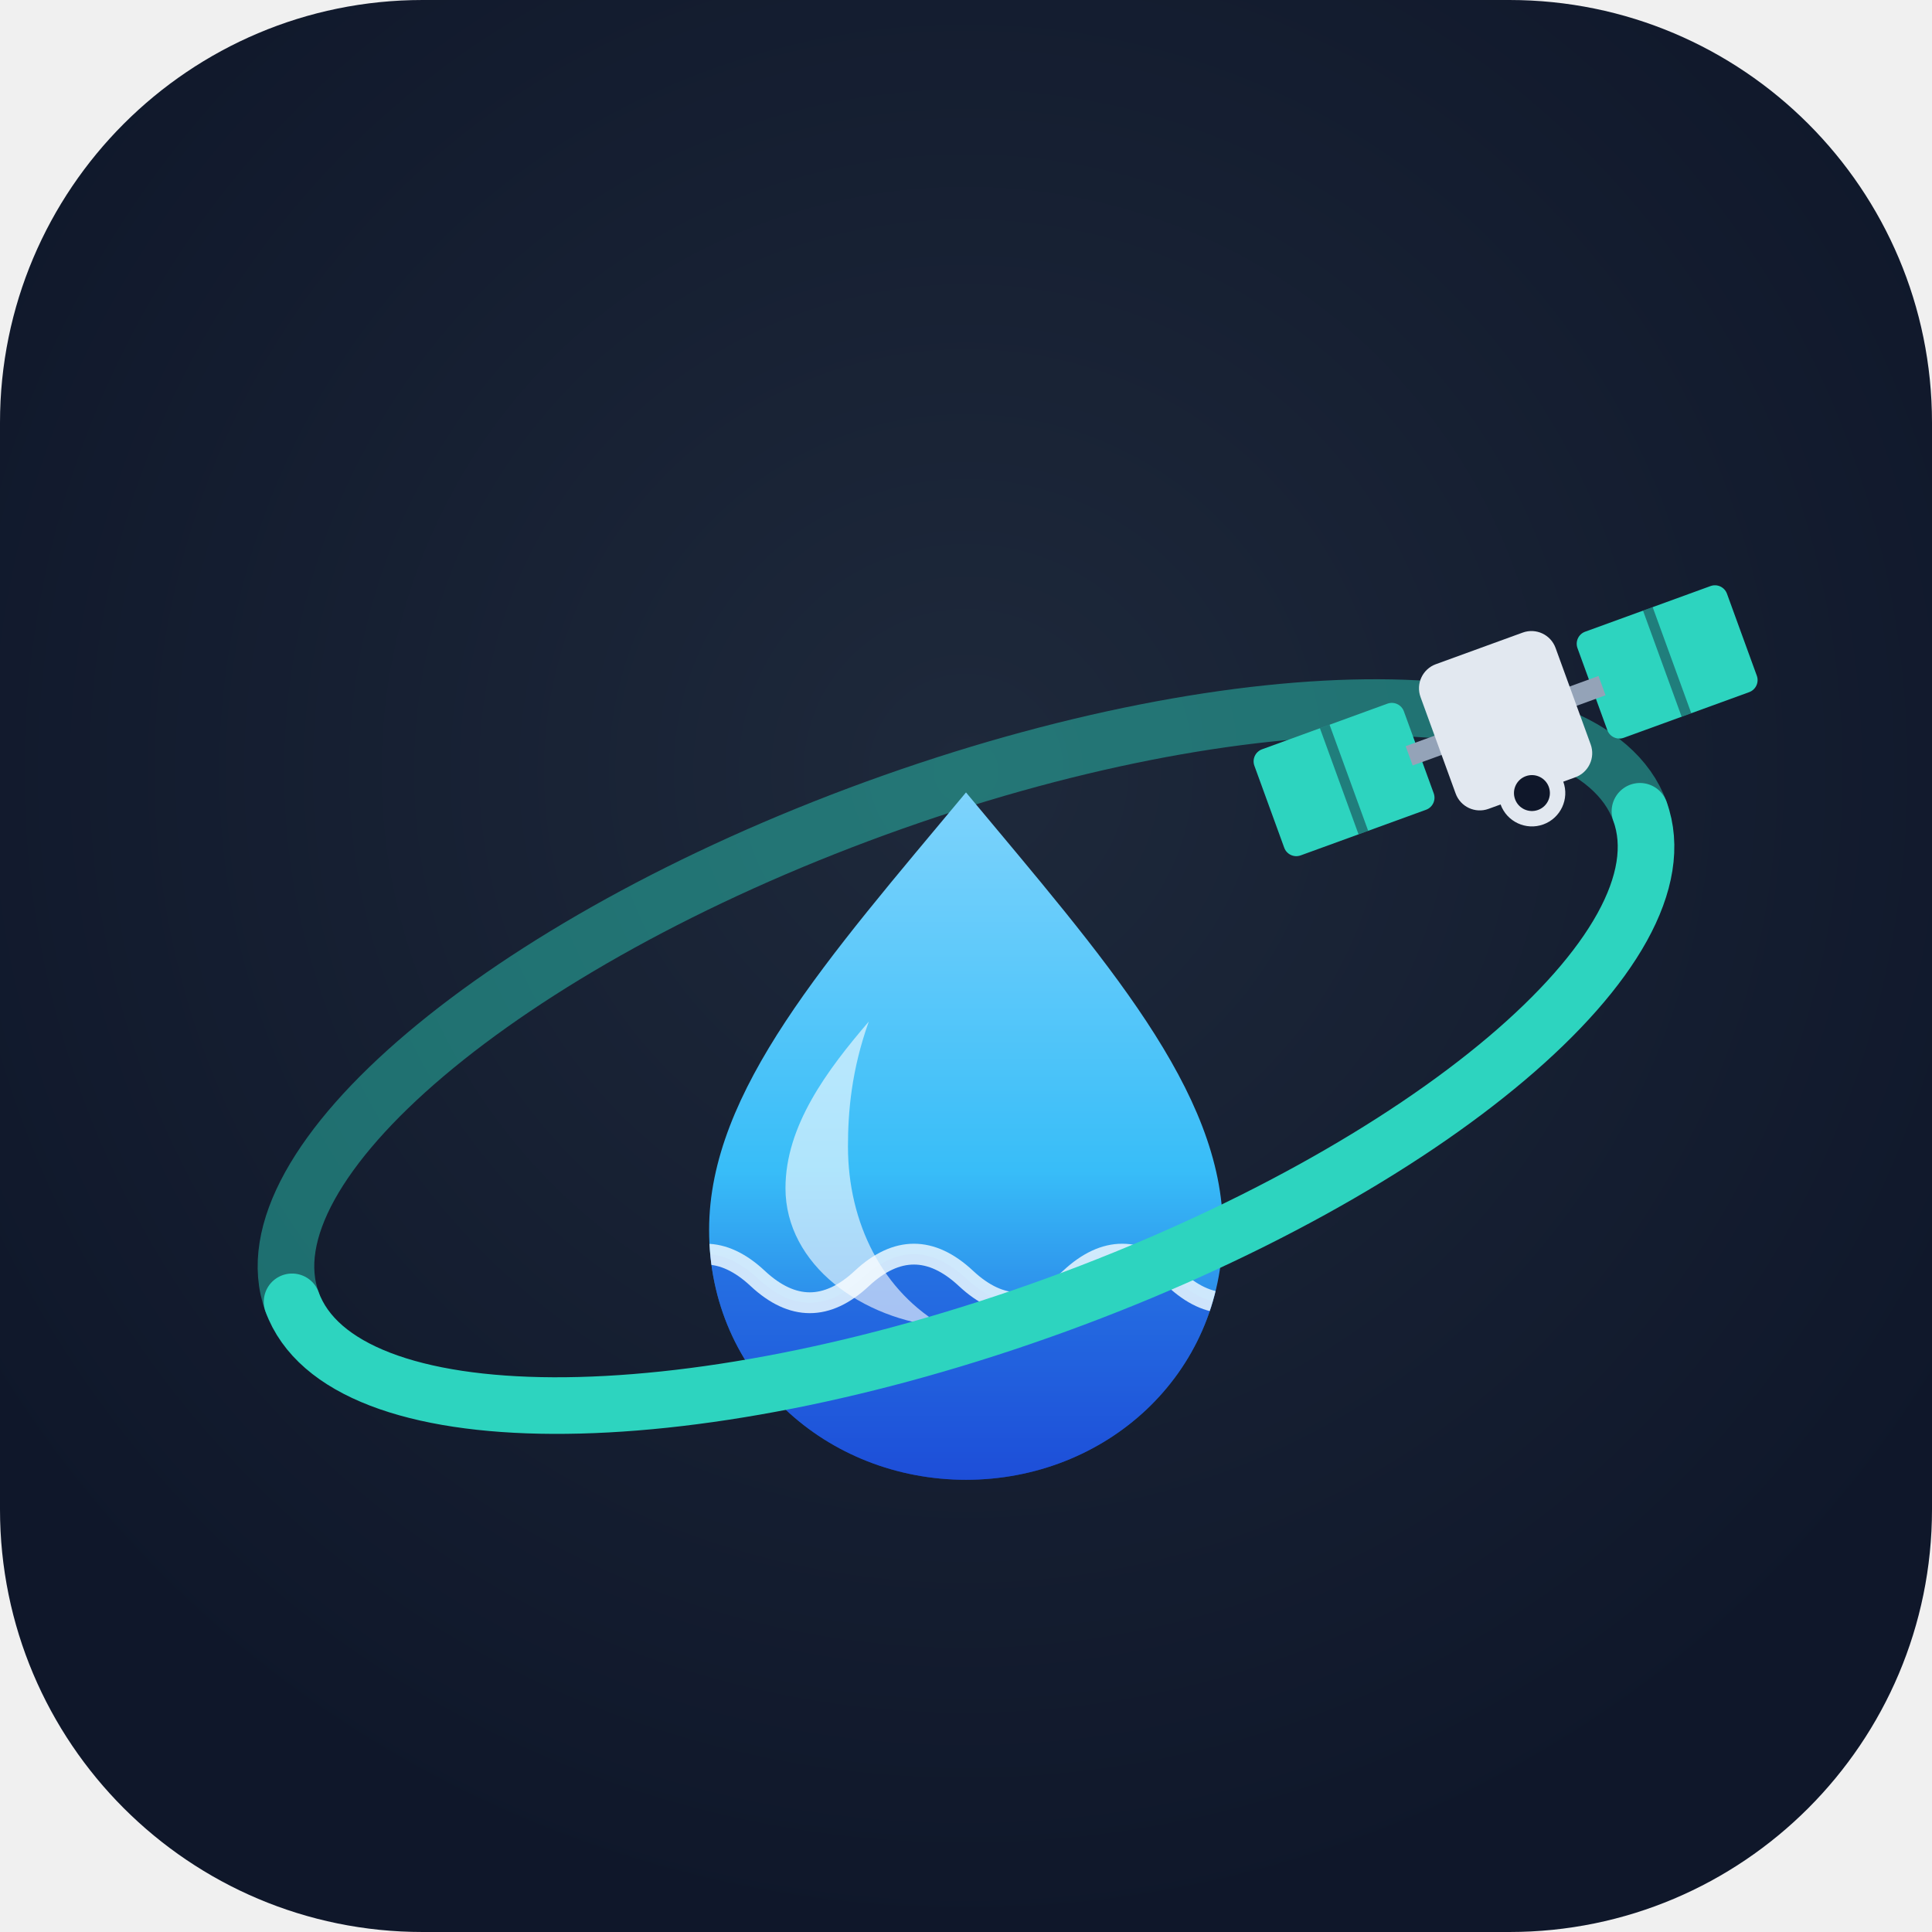
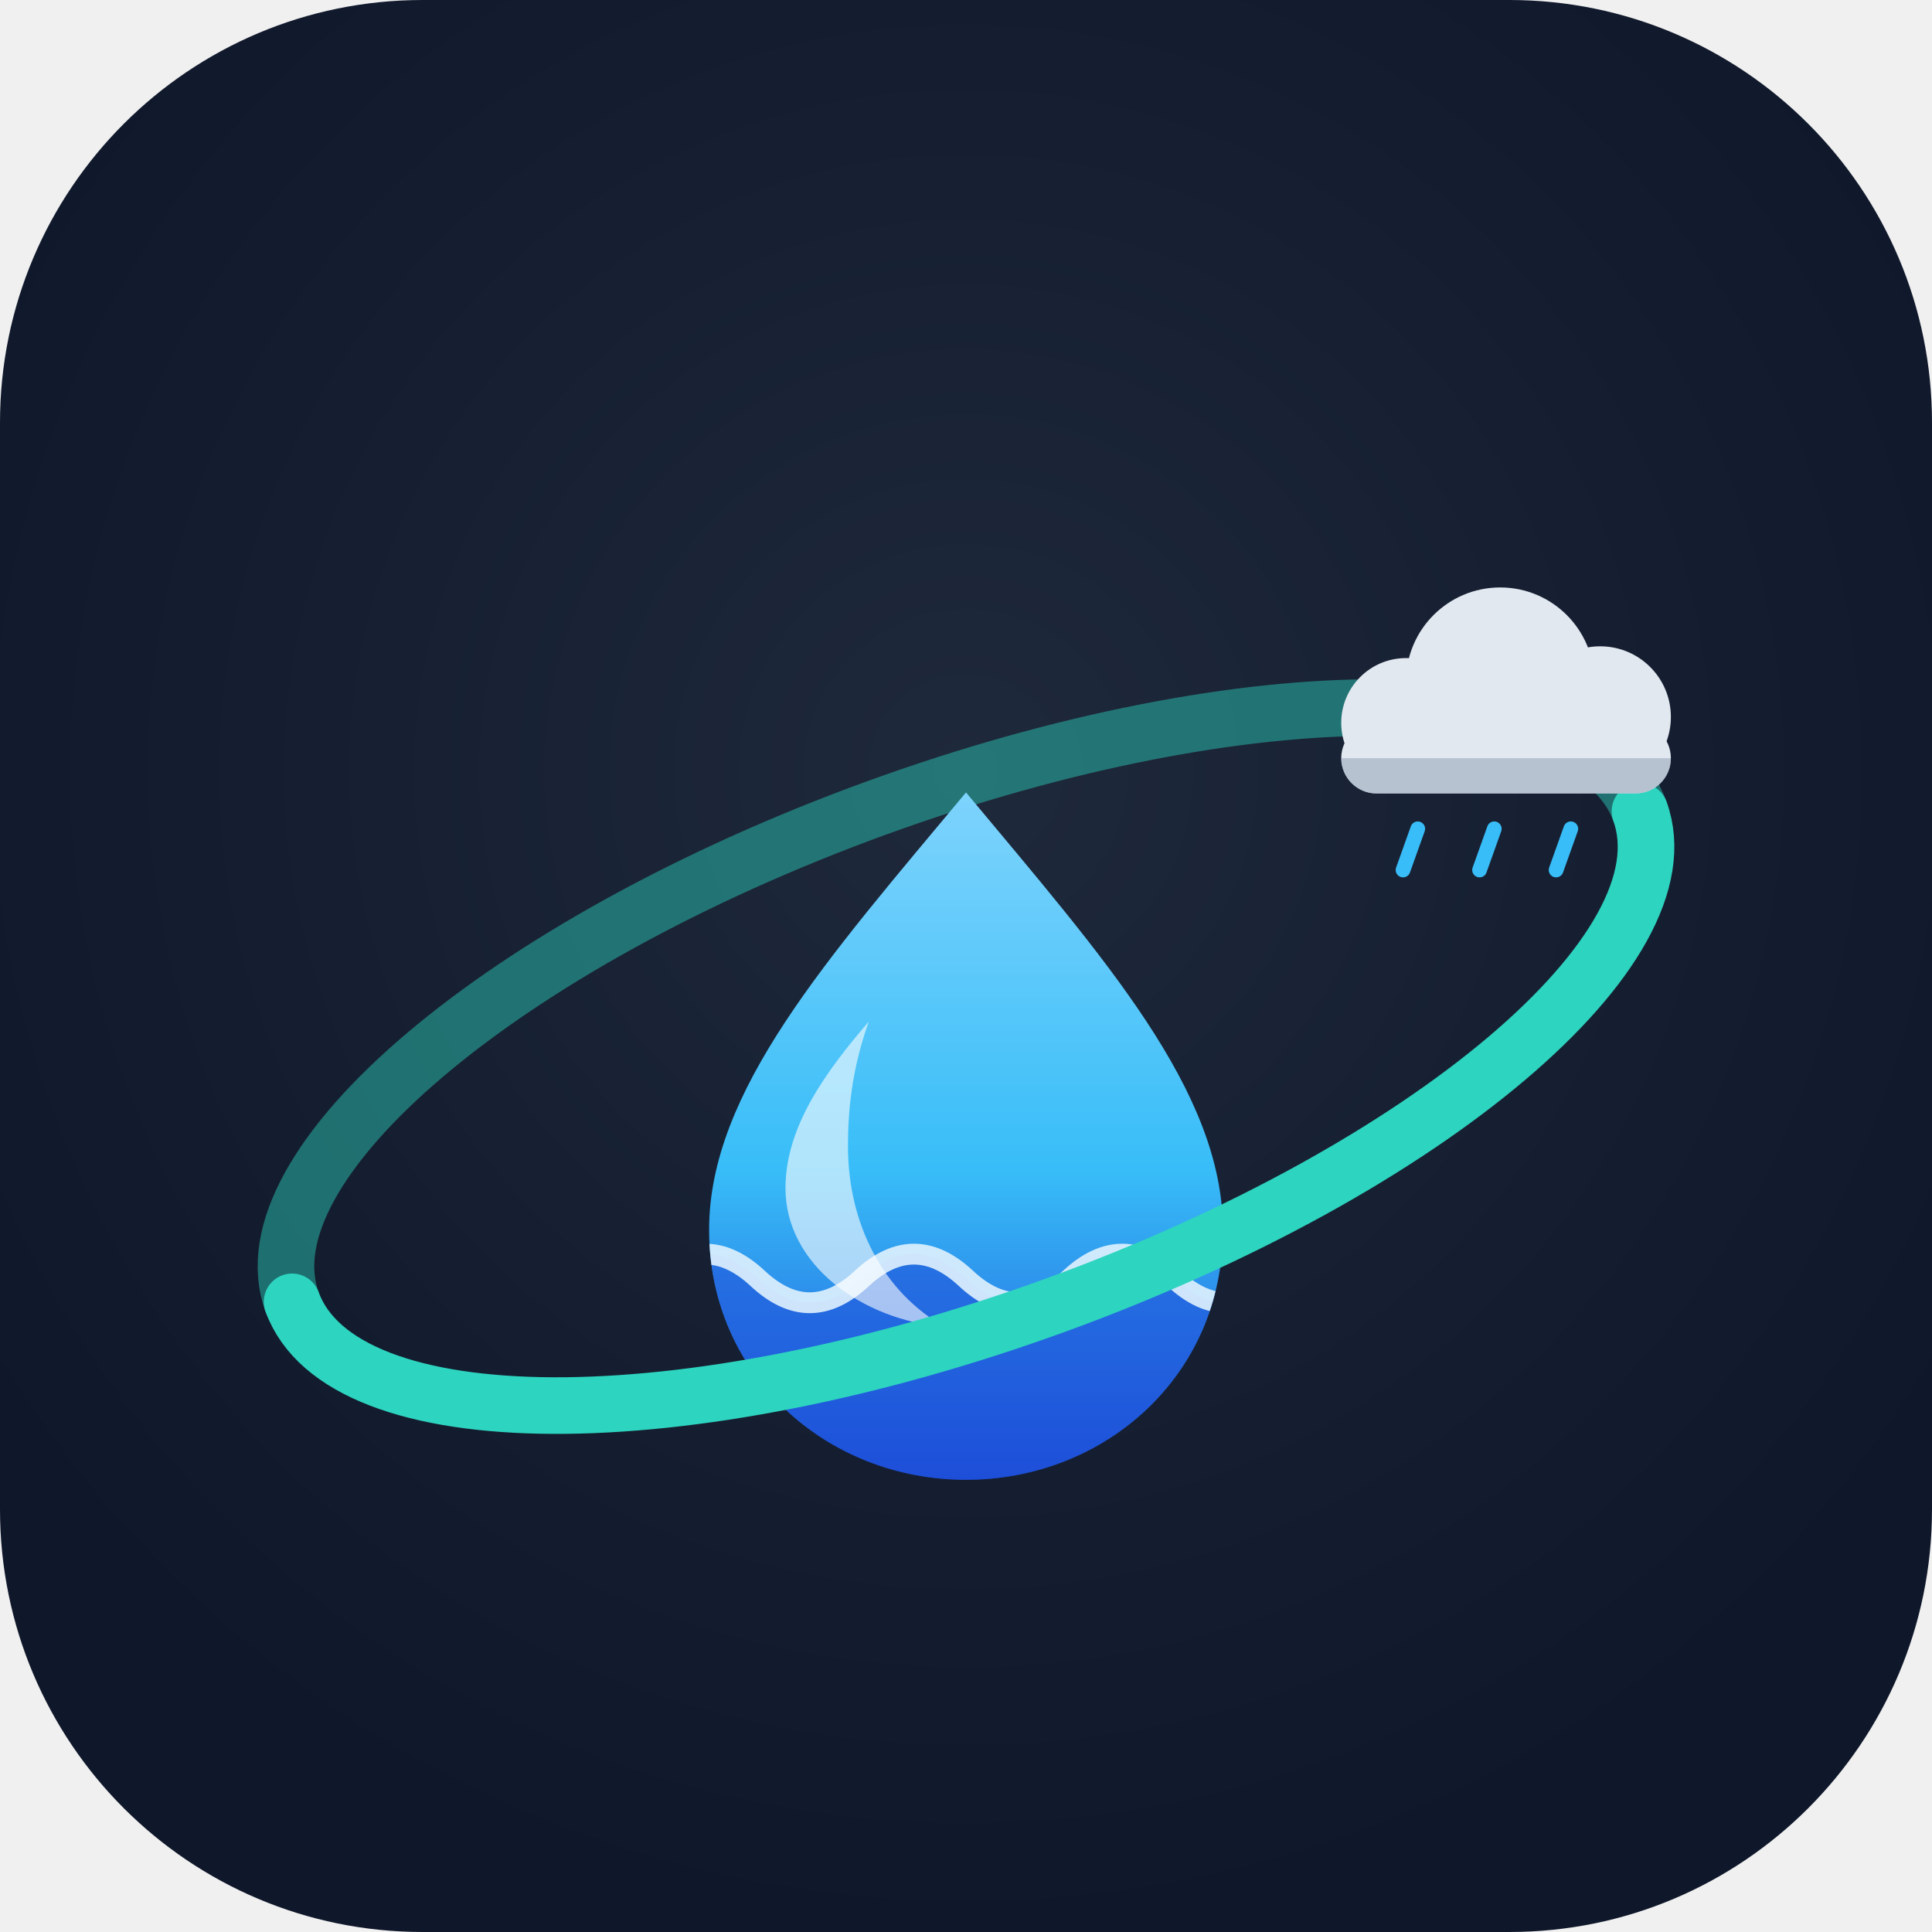
<svg xmlns="http://www.w3.org/2000/svg" viewBox="0 0 512 512" width="512" height="512">
  <defs>
    <radialGradient id="appBg" cx="50%" cy="40%" r="60%">
      <stop offset="0%" stop-color="#1E293B" />
      <stop offset="100%" stop-color="#0F172A" />
    </radialGradient>
    <linearGradient id="dropGrad" x1="0%" y1="0%" x2="0%" y2="100%">
      <stop offset="0%" stop-color="#7DD3FC" />
      <stop offset="55%" stop-color="#38BDF8" />
      <stop offset="100%" stop-color="#1D4ED8" />
    </linearGradient>
    <clipPath id="dropClip">
      <path d="M 0,-100 C 40,-52 74,-14 74,26 C 74,68 40,98 0,98 C -40,98 -74,68 -74,26 C -74,-14 -40,-52 0,-100 Z" />
    </clipPath>
  </defs>
  <rect width="512" height="512" rx="112" fill="url(#appBg)" />
  <g transform="translate(0, 40)">
    <path d="M 77.4,305.0 A 190 70 -20 0 1 434.6,175.0" fill="none" stroke="#2DD4BF" stroke-width="15" stroke-linecap="round" opacity="0.45" />
    <g transform="translate(256, 262) scale(0.92)">
      <path d="M 0,-100 C 40,-52 74,-14 74,26 C 74,68 40,98 0,98 C -40,98 -74,68 -74,26 C -74,-14 -40,-52 0,-100 Z" fill="url(#dropGrad)" />
      <g clip-path="url(#dropClip)">
        <path d="M -90,40 q 15,-14 30,0 t 30,0 t 30,0 t 30,0 t 30,0 t 30,0 V 110 H -90 Z" fill="#1D4ED8" opacity="0.55" />
        <path d="M -90,40 q 15,-14 30,0 t 30,0 t 30,0 t 30,0 t 30,0 t 30,0" fill="none" stroke="#E0F2FE" stroke-width="6" stroke-linecap="round" opacity="0.9" />
      </g>
      <path d="M -34,2 C -34,24 -24,44 -6,54 C -30,52 -52,36 -52,14 C -52,-4 -40,-20 -28,-34 C -33,-20 -34,-8 -34,2 Z" fill="#FFFFFF" opacity="0.6" />
    </g>
    <path d="M 434.6,175.0 A 190 70 -20 0 1 77.4,305.0" fill="none" stroke="#2DD4BF" stroke-width="15" stroke-linecap="round" />
-     <g transform="translate(399, 151) rotate(-20) scale(0.68)">
-       <rect x="-98" y="-22" width="62" height="44" rx="5" fill="#2DD4BF" />
-       <rect x="36" y="-22" width="62" height="44" rx="5" fill="#2DD4BF" />
-       <path d="M -67,-22 V 22 M 67,-22 V 22" stroke="#0F172A" stroke-width="4" opacity="0.45" />
-       <rect x="-40" y="-4" width="80" height="8" fill="#94A3B8" />
-       <rect x="-28" y="-30" width="56" height="60" rx="10" fill="#E2E8F0" />
-       <circle cx="0" cy="30" r="13" fill="#E2E8F0" />
-       <circle cx="0" cy="30" r="7" fill="#0F172A" />
+     <g transform="translate(396, 150) scale(0.78)">
+       <circle cx="-30" cy="2" r="22" fill="#E2E8F0" />
+       <circle cx="2" cy="-12" r="32" fill="#E2E8F0" />
+       <circle cx="36" cy="0" r="24" fill="#E2E8F0" />
+       <rect x="-52" y="2" width="112" height="24" rx="12" fill="#E2E8F0" />
+       <path d="M -52,14 H 60 a12,12 0 0 1 -12,12 H -40 a12,12 0 0 1 -12,-12 Z" fill="#94A3B8" opacity="0.55" />
+       <path d="M -26,38 l -5,14 M 0,38 l -5,14 M 26,38 l -5,14" stroke="#38BDF8" stroke-width="5" stroke-linecap="round" fill="none" />
    </g>
  </g>
</svg>
